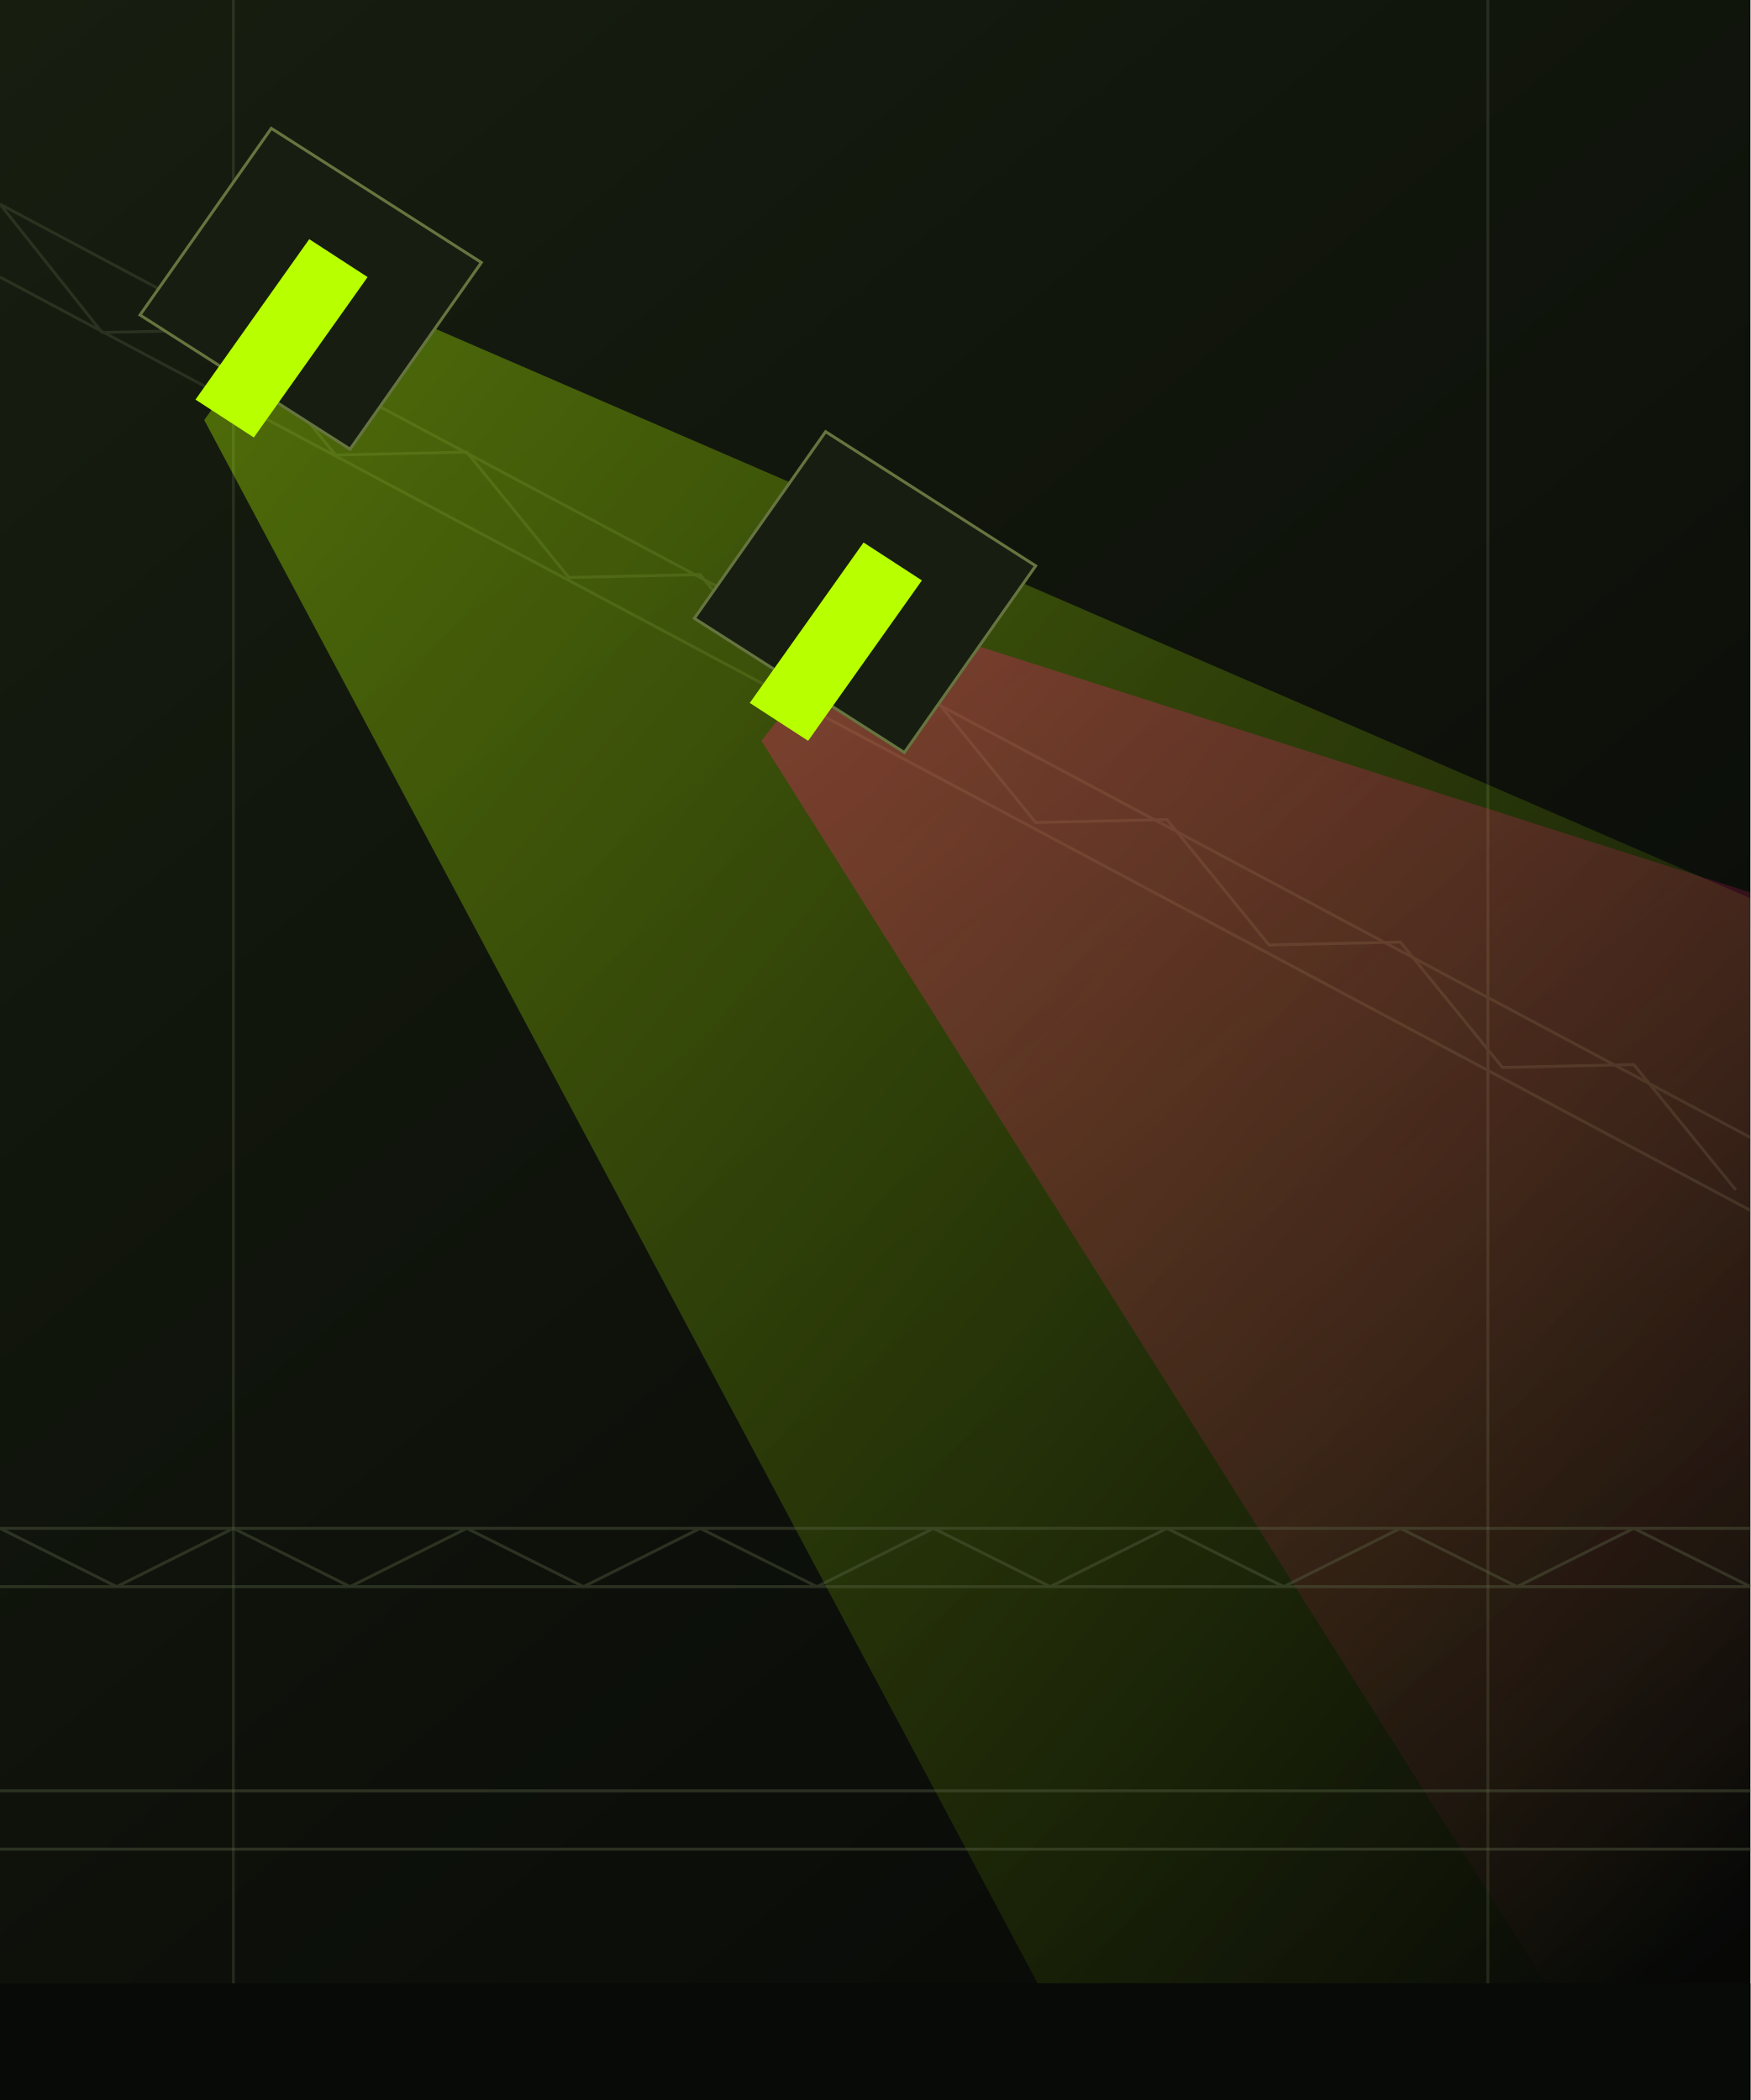
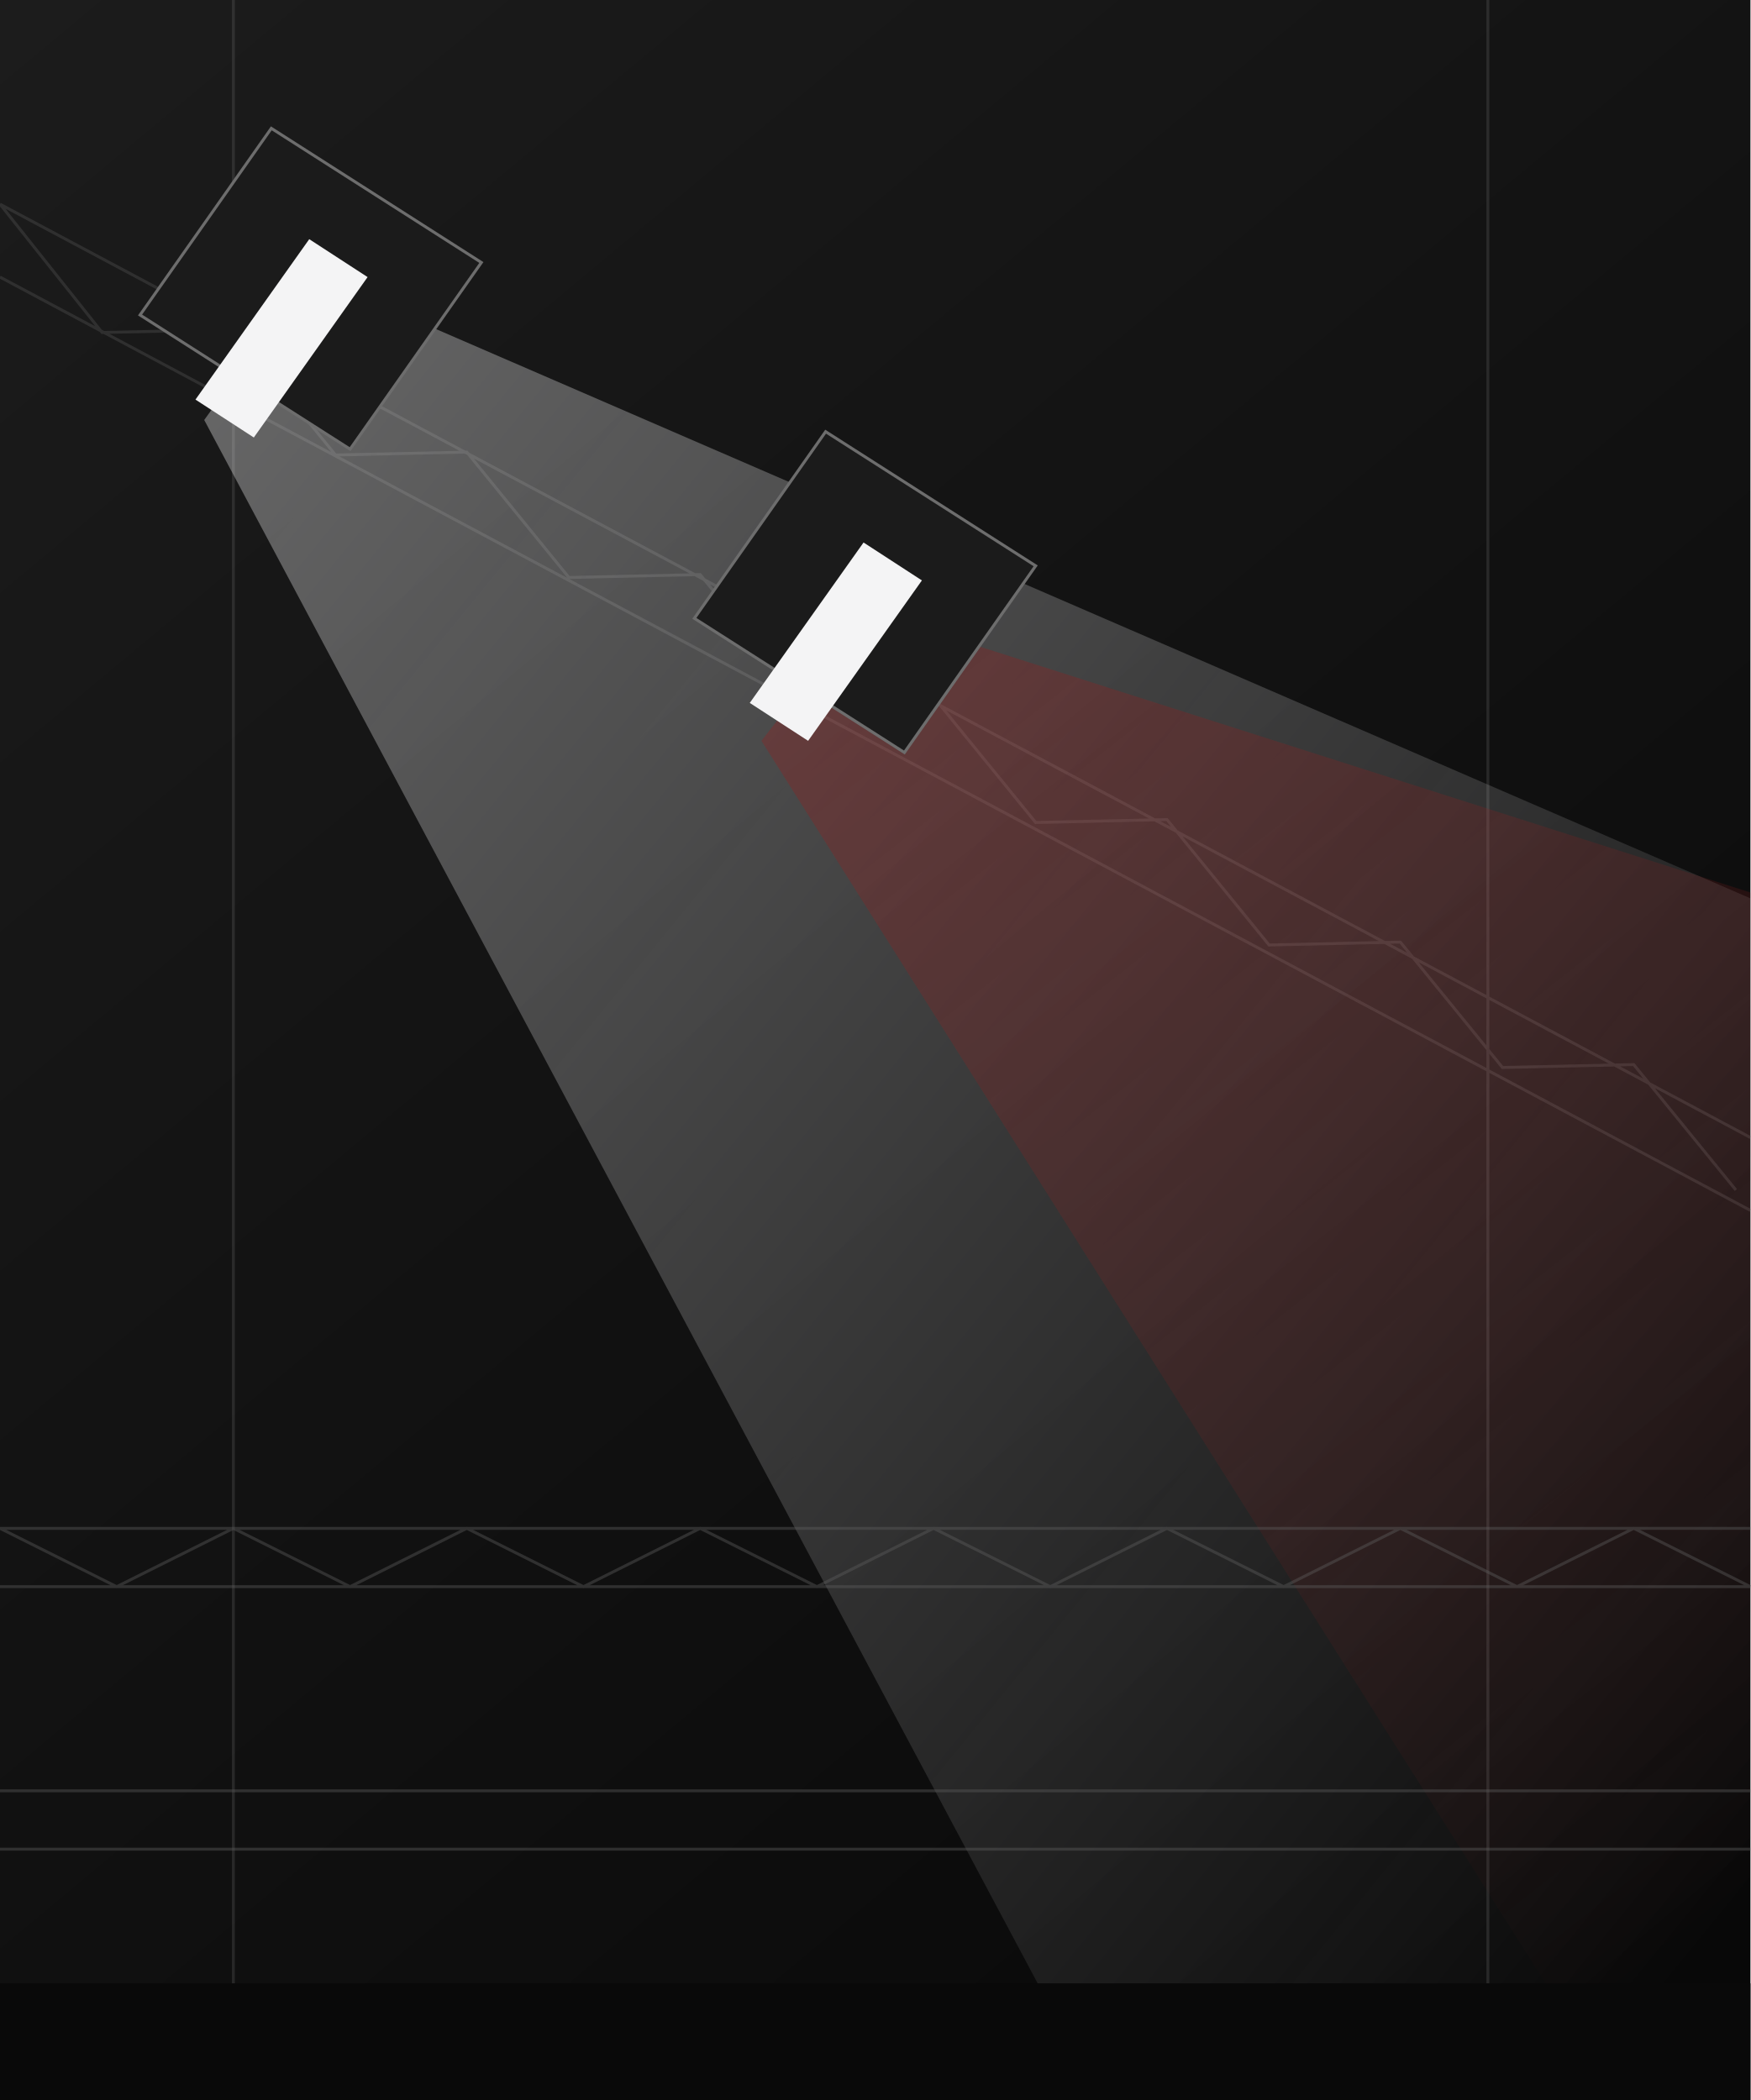
<svg xmlns="http://www.w3.org/2000/svg" width="600" height="720" viewBox="0 0 600 720" fill="none">
  <defs>
    <linearGradient id="bg" x1="0" y1="0" x2="600" y2="720" gradientUnits="userSpaceOnUse">
-       <stop stop-color="#171e10" />
-       <stop offset="1" stop-color="#060706" />
+       <stop stop-color="#1c1c1c" />
+       <stop offset="1" stop-color="#070707" />
    </linearGradient>
    <linearGradient id="light" x1="0" y1="160" x2="600" y2="650" gradientUnits="userSpaceOnUse">
-       <stop stop-color="#b8ff00" stop-opacity=".37" />
-       <stop offset="1" stop-color="#b8ff00" stop-opacity="0" />
+       <stop stop-color="#f4f4f5" stop-opacity=".37" />
+       <stop offset="1" stop-color="#f4f4f5" stop-opacity="0" />
    </linearGradient>
-     <linearGradient id="punk" x1="261" y1="220" x2="600" y2="650" gradientUnits="userSpaceOnUse">
-       <stop stop-color="#ff1f7a" stop-opacity=".34" />
-       <stop offset="1" stop-color="#ff1f7a" stop-opacity="0" />
+     <linearGradient id="red-light" x1="261" y1="220" x2="600" y2="650" gradientUnits="userSpaceOnUse">
+       <stop stop-color="#991b1b" stop-opacity=".34" />
+       <stop offset="1" stop-color="#991b1b" stop-opacity="0" />
    </linearGradient>
  </defs>
  <path fill="url(#bg)" d="M0 0h600v720H0z" />
-   <g stroke="#6b7454" stroke-opacity=".25">
+   <g stroke="#707070" stroke-opacity=".25">
    <path d="m0 70 600 320M0 95l600 320M0 70l35 44 45-1 35 43 45-1 35 43 45-1 35 43 45-1 35 43 45-1 35 43 45-1 35 43 45-1 35 43M80 0v720M510 0v720" />
  </g>
  <path d="m70 144 36-50 494 214v412H377Z" fill="url(#light)" />
-   <path d="m261 254 35-45 304 97v414H555Z" fill="url(#punk)" />
-   <g fill="#171d10" stroke="#66743f">
+   <path d="m261 254 35-45 304 97v414H555Z" fill="url(#red-light)" />
+   <g fill="#1b1b1b" stroke="#6d6d6d">
    <path d="m48 108 45-64 72 46-45 64zM238 212l45-64 72 46-45 64z" />
  </g>
-   <path d="m67 137 39-55 20 13-39 55ZM257 241l39-55 20 13-39 55Z" fill="#b8ff00" />
-   <g stroke="#5b6446" stroke-opacity=".4">
+   <path d="m67 137 39-55 20 13-39 55ZM257 241l39-55 20 13-39 55Z" fill="#f4f4f5" />
+   <g stroke="#606060" stroke-opacity=".4">
    <path d="M0 524h600M0 544h600M0 614h600M0 634h600M0 524l40 20 40-20 40 20 40-20 40 20 40-20 40 20 40-20 40 20 40-20 40 20 40-20 40 20 40-20 40 20" />
  </g>
-   <path d="M0 680h600v40H0z" fill="#080a07" />
+   <path d="M0 680h600v40H0z" fill="#090909" />
</svg>
